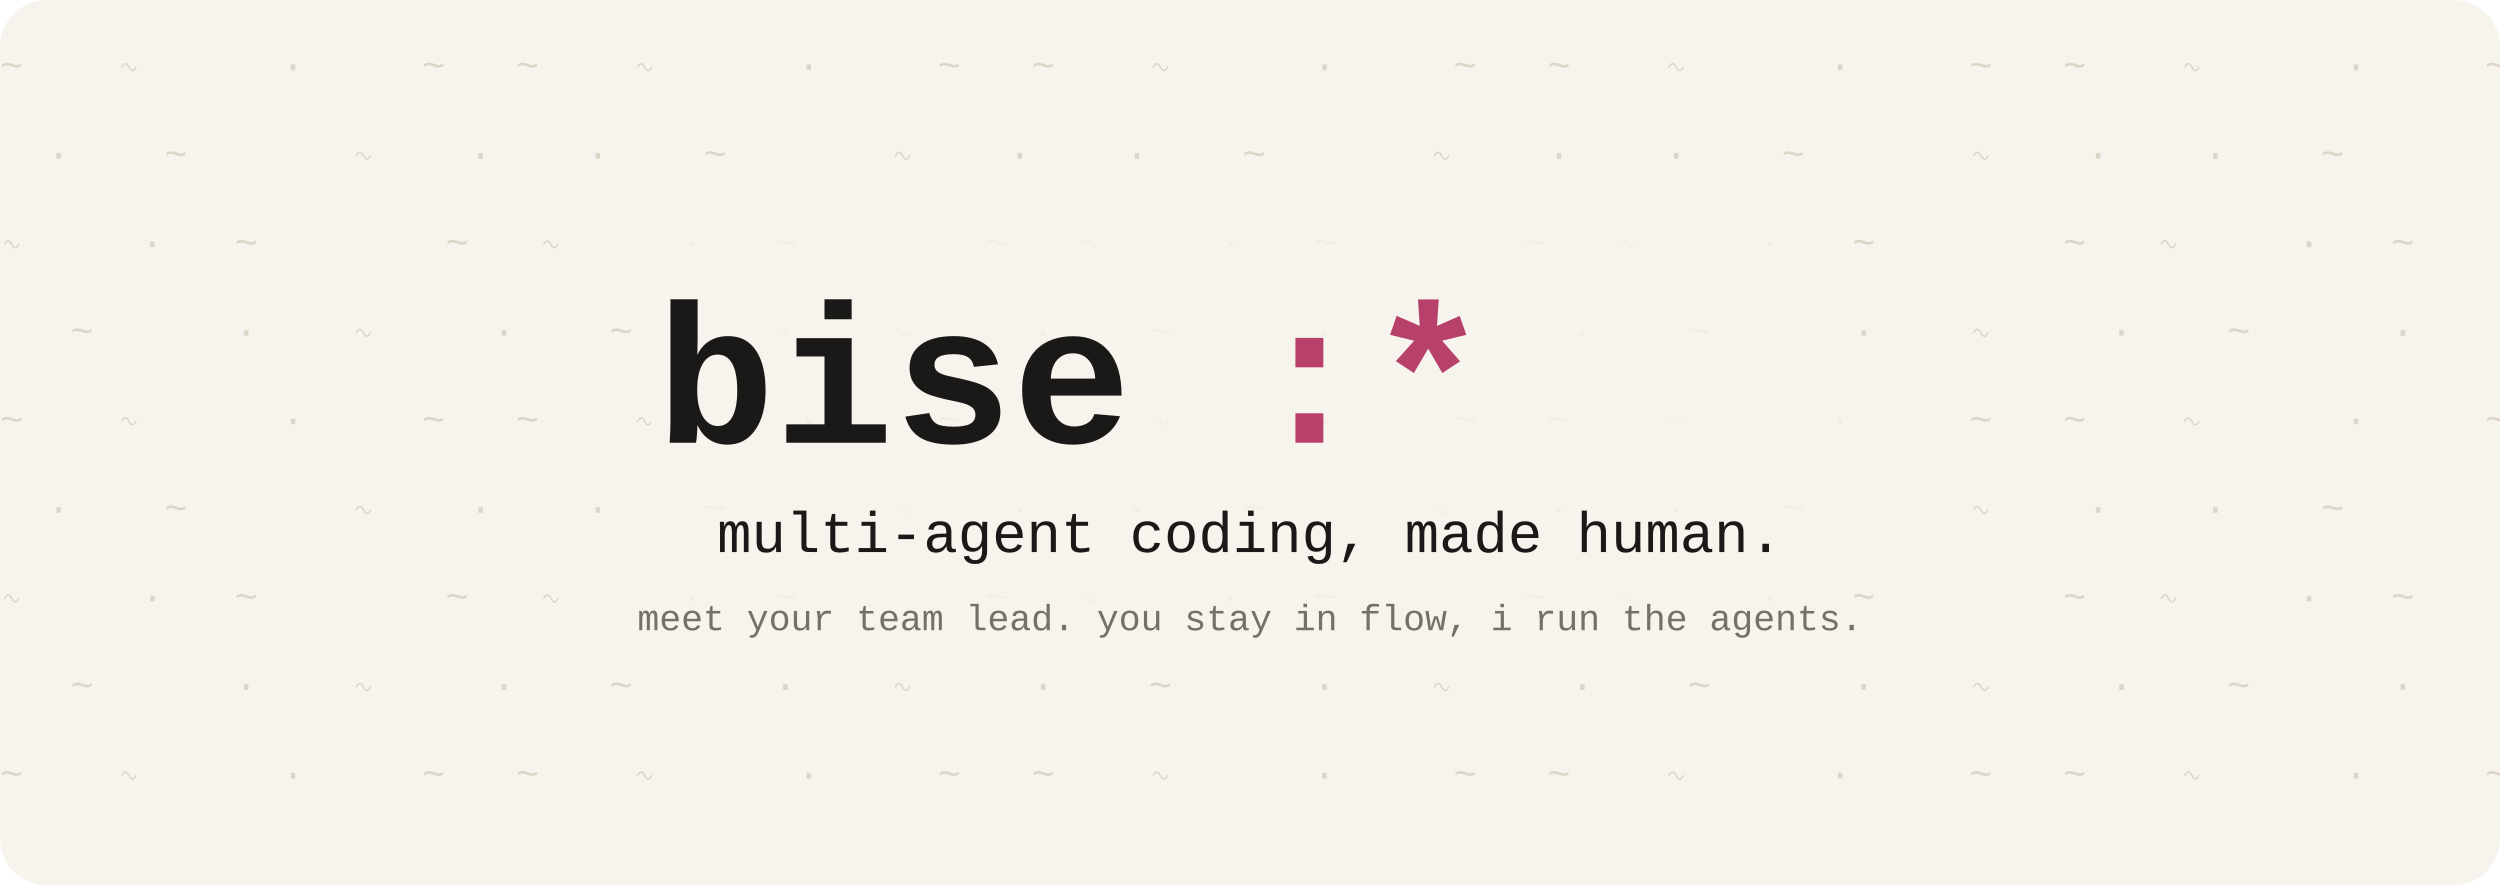
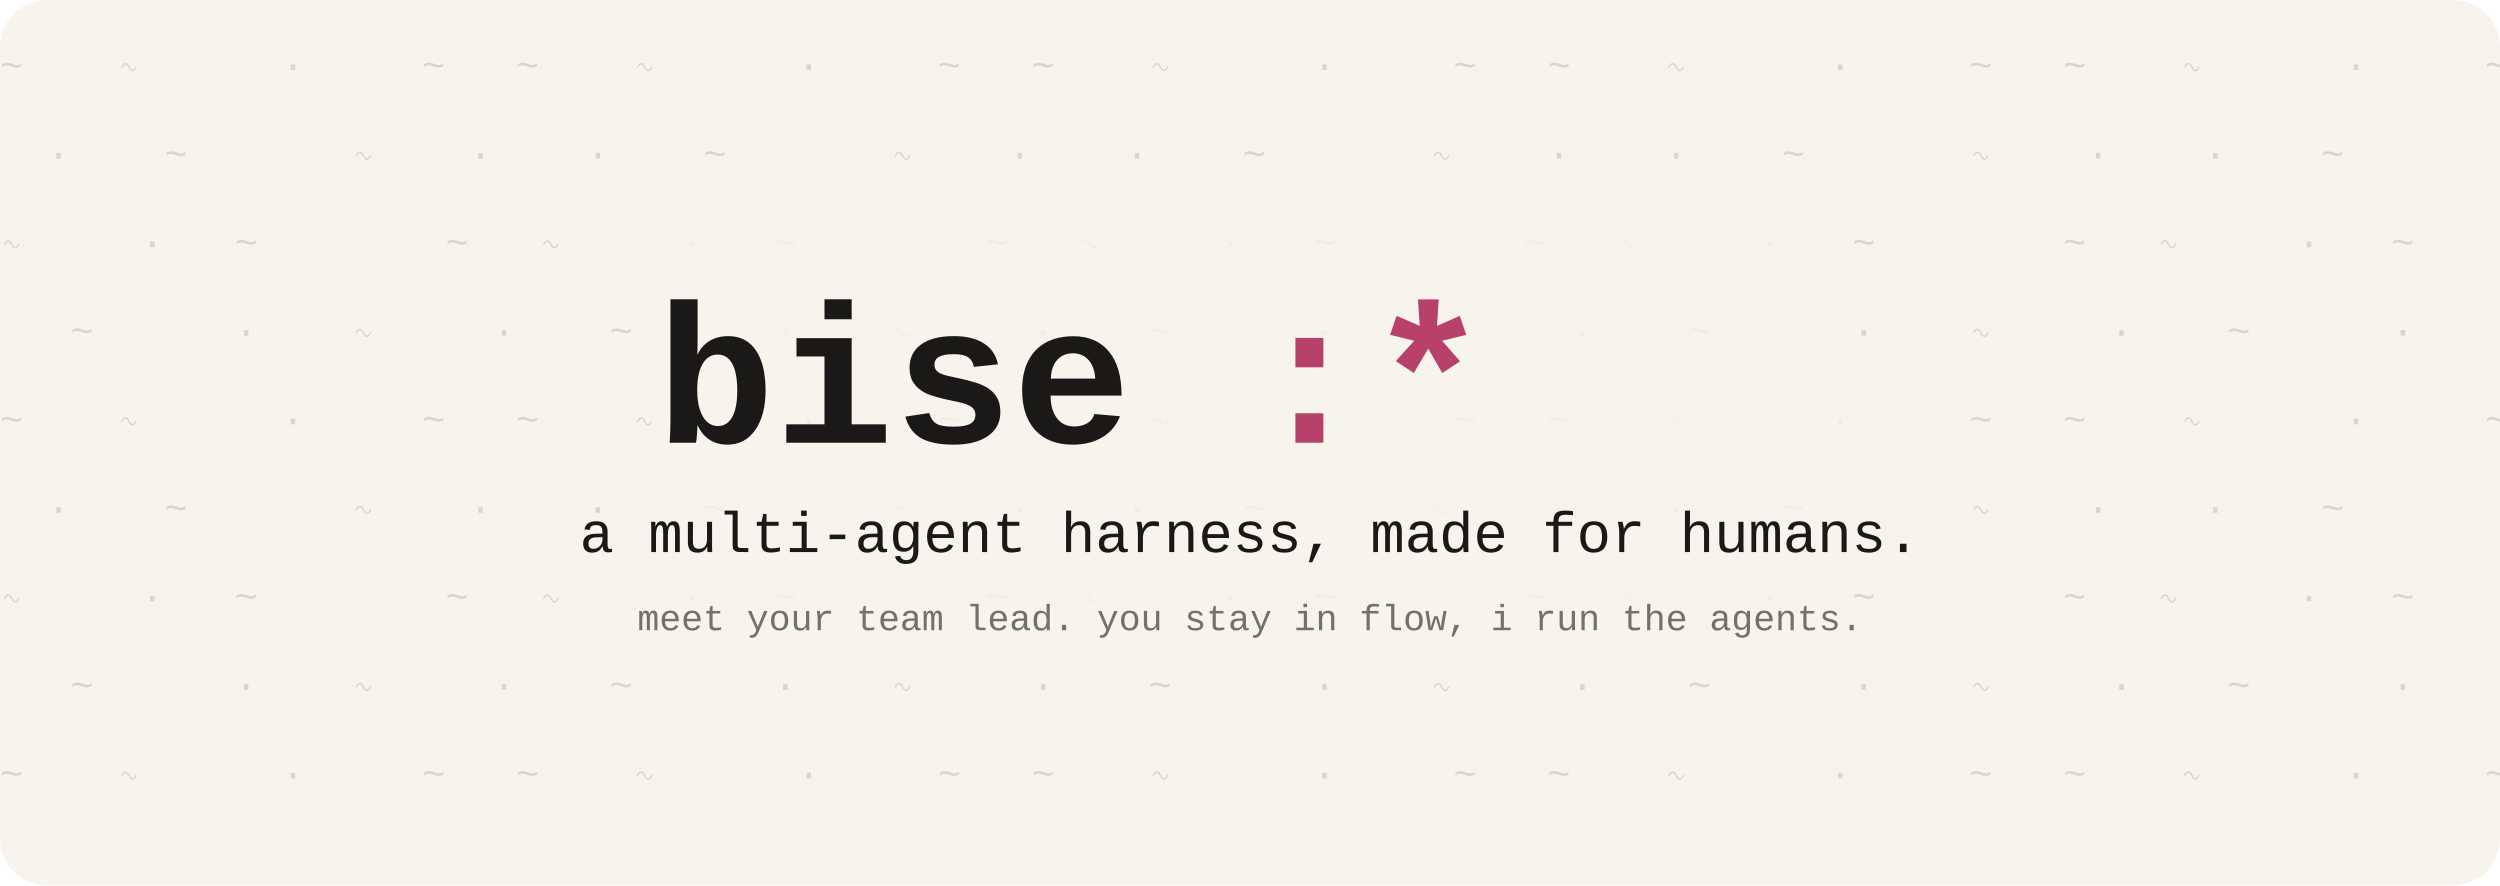
- <svg xmlns="http://www.w3.org/2000/svg" width="960" height="340" viewBox="0 0 960 340" role="img" aria-label="bise :* multi-agent coding, made human.">
+ <svg xmlns="http://www.w3.org/2000/svg" width="960" height="340" viewBox="0 0 960 340" role="img" aria-label="bise :* a multi-agent harness, made for humans.">
  <style>text{font-family:ui-monospace, SFMono-Regular, 'JetBrains Mono', Menlo, Consolas, 'Liberation Mono', monospace;} @media (prefers-reduced-motion: reduce){*{animation:none!important}}@keyframes w0{from{transform:translateX(0)}to{transform:translateX(-960px)}}.w0{animation:w0 40s linear infinite}@keyframes w1{from{transform:translateX(0)}to{transform:translateX(-960px)}}.w1{animation:w1 53s linear infinite}@keyframes w2{from{transform:translateX(0)}to{transform:translateX(-960px)}}.w2{animation:w2 66s linear infinite}@keyframes w3{from{transform:translateX(0)}to{transform:translateX(-960px)}}.w3{animation:w3 49s linear infinite}@keyframes w4{from{transform:translateX(0)}to{transform:translateX(-960px)}}.w4{animation:w4 62s linear infinite}@keyframes w5{from{transform:translateX(0)}to{transform:translateX(-960px)}}.w5{animation:w5 45s linear infinite}@keyframes w6{from{transform:translateX(0)}to{transform:translateX(-960px)}}.w6{animation:w6 58s linear infinite}@keyframes w7{from{transform:translateX(0)}to{transform:translateX(-960px)}}.w7{animation:w7 41s linear infinite}@keyframes w8{from{transform:translateX(0)}to{transform:translateX(-960px)}}.w8{animation:w8 54s linear infinite}@keyframes q0{0%,0.0%{opacity:0;transform:translateY(0)}6.7%{opacity:.9}24.4%,100%{opacity:0;transform:translateY(-14px)}}.q0{opacity:0;animation:q0 9s ease-out infinite}@keyframes q1{0%,24.4%{opacity:0;transform:translateY(0)}31.1%{opacity:.9}48.9%,100%{opacity:0;transform:translateY(-14px)}}.q1{opacity:0;animation:q1 9s ease-out infinite}@keyframes q2{0%,45.6%{opacity:0;transform:translateY(0)}52.2%{opacity:.9}70.0%,100%{opacity:0;transform:translateY(-14px)}}.q2{opacity:0;animation:q2 9s ease-out infinite}@keyframes q3{0%,62.2%{opacity:0;transform:translateY(0)}68.9%{opacity:.9}86.7%,100%{opacity:0;transform:translateY(-14px)}}.q3{opacity:0;animation:q3 9s ease-out infinite}@keyframes q4{0%,81.1%{opacity:0;transform:translateY(0)}87.8%{opacity:.9}105.6%,100%{opacity:0;transform:translateY(-14px)}}.q4{opacity:0;animation:q4 9s ease-out infinite}@keyframes kiss{0%,86%,100%{opacity:1}90%{opacity:.25}94%{opacity:1}}.kiss{animation:kiss 5s infinite}</style>
  <rect width="960" height="340" rx="18" fill="#f7f4ee" />
  <g>
    <text class="w0" x="0" y="30" fill="#ddd5c8" font-size="15" textLength="1920" lengthAdjust="spacing" xml:space="preserve">~    ∿      ·     ~   ~    ∿      ·     ~   ~    ∿      ·     ~   ~    ∿      ·     ~   ~    ∿      ·     ~   ~    ∿      ·     ~   ~    ∿      ·     ~   ~    ∿      ·     ~   ~    ∿      ·     ~   ~    ∿      ·     ~   ~    ∿      ·     ~   ~    ∿      ·     ~   </text>
    <text class="w1" x="0" y="64" fill="#ddd5c8" font-size="15" textLength="1920" lengthAdjust="spacing" xml:space="preserve">  ·    ~       ∿    ·    ·    ~       ∿    ·    ·    ~       ∿    ·    ·    ~       ∿    ·    ·    ~       ∿    ·    ·    ~       ∿    ·    ·    ~       ∿    ·    ·    ~       ∿    ·    ·    ~       ∿    ·    ·    ~       ∿    ·    ·    ~       ∿    ·    ·    ~       ∿    ·  </text>
    <text class="w2" x="0" y="98" fill="#ddd5c8" font-size="15" textLength="1920" lengthAdjust="spacing" xml:space="preserve">∿     ·   ~        ~   ∿     ·   ~        ~   ∿     ·   ~        ~   ∿     ·   ~        ~   ∿     ·   ~        ~   ∿     ·   ~        ~   ∿     ·   ~        ~   ∿     ·   ~        ~   ∿     ·   ~        ~   ∿     ·   ~        ~   ∿     ·   ~        ~   ∿     ·   ~        ~   </text>
    <text class="w3" x="0" y="132" fill="#ddd5c8" font-size="15" textLength="1920" lengthAdjust="spacing" xml:space="preserve">   ~      ·    ∿     ·    ~      ·    ∿     ·    ~      ·    ∿     ·    ~      ·    ∿     ·    ~      ·    ∿     ·    ~      ·    ∿     ·    ~      ·    ∿     ·    ~      ·    ∿     ·    ~      ·    ∿     ·    ~      ·    ∿     ·    ~      ·    ∿     ·    ~      ·    ∿     · </text>
    <text class="w4" x="0" y="166" fill="#ddd5c8" font-size="15" textLength="1920" lengthAdjust="spacing" xml:space="preserve">~    ∿      ·     ~   ~    ∿      ·     ~   ~    ∿      ·     ~   ~    ∿      ·     ~   ~    ∿      ·     ~   ~    ∿      ·     ~   ~    ∿      ·     ~   ~    ∿      ·     ~   ~    ∿      ·     ~   ~    ∿      ·     ~   ~    ∿      ·     ~   ~    ∿      ·     ~   </text>
    <text class="w5" x="0" y="200" fill="#ddd5c8" font-size="15" textLength="1920" lengthAdjust="spacing" xml:space="preserve">  ·    ~       ∿    ·    ·    ~       ∿    ·    ·    ~       ∿    ·    ·    ~       ∿    ·    ·    ~       ∿    ·    ·    ~       ∿    ·    ·    ~       ∿    ·    ·    ~       ∿    ·    ·    ~       ∿    ·    ·    ~       ∿    ·    ·    ~       ∿    ·    ·    ~       ∿    ·  </text>
    <text class="w6" x="0" y="234" fill="#ddd5c8" font-size="15" textLength="1920" lengthAdjust="spacing" xml:space="preserve">∿     ·   ~        ~   ∿     ·   ~        ~   ∿     ·   ~        ~   ∿     ·   ~        ~   ∿     ·   ~        ~   ∿     ·   ~        ~   ∿     ·   ~        ~   ∿     ·   ~        ~   ∿     ·   ~        ~   ∿     ·   ~        ~   ∿     ·   ~        ~   ∿     ·   ~        ~   </text>
    <text class="w7" x="0" y="268" fill="#ddd5c8" font-size="15" textLength="1920" lengthAdjust="spacing" xml:space="preserve">   ~      ·    ∿     ·    ~      ·    ∿     ·    ~      ·    ∿     ·    ~      ·    ∿     ·    ~      ·    ∿     ·    ~      ·    ∿     ·    ~      ·    ∿     ·    ~      ·    ∿     ·    ~      ·    ∿     ·    ~      ·    ∿     ·    ~      ·    ∿     ·    ~      ·    ∿     · </text>
    <text class="w8" x="0" y="302" fill="#ddd5c8" font-size="15" textLength="1920" lengthAdjust="spacing" xml:space="preserve">~    ∿      ·     ~   ~    ∿      ·     ~   ~    ∿      ·     ~   ~    ∿      ·     ~   ~    ∿      ·     ~   ~    ∿      ·     ~   ~    ∿      ·     ~   ~    ∿      ·     ~   ~    ∿      ·     ~   ~    ∿      ·     ~   ~    ∿      ·     ~   ~    ∿      ·     ~   </text>
  </g>
  <text class="q0" x="150" y="70" fill="#b8416b" font-size="16">:*</text>
  <text class="q1" x="800" y="95" fill="#b8416b" font-size="16">:*</text>
  <text class="q2" x="690" y="280" fill="#b8416b" font-size="16">:*</text>
  <text class="q3" x="230" y="262" fill="#b8416b" font-size="16">:*</text>
  <text class="q4" x="860" y="230" fill="#b8416b" font-size="16">:*</text>
  <rect x="250" y="92" width="460" height="160" rx="14" fill="#f7f4ee" opacity=".82" />
  <text x="480" y="170" text-anchor="middle" font-size="76" font-weight="700" fill="#1b1917" xml:space="preserve">bise <tspan class="kiss" fill="#b8416b">:*</tspan>
  </text>
-   <text x="480" y="212" text-anchor="middle" font-size="22" fill="#1b1917">multi-agent coding, made human.</text>
+   <text x="480" y="212" text-anchor="middle" font-size="22" fill="#1b1917">a multi-agent harness, made for humans.</text>
  <text x="480" y="242" text-anchor="middle" font-size="14" fill="#77706a">meet your team lead. you stay in flow, i run the agents.</text>
</svg>
